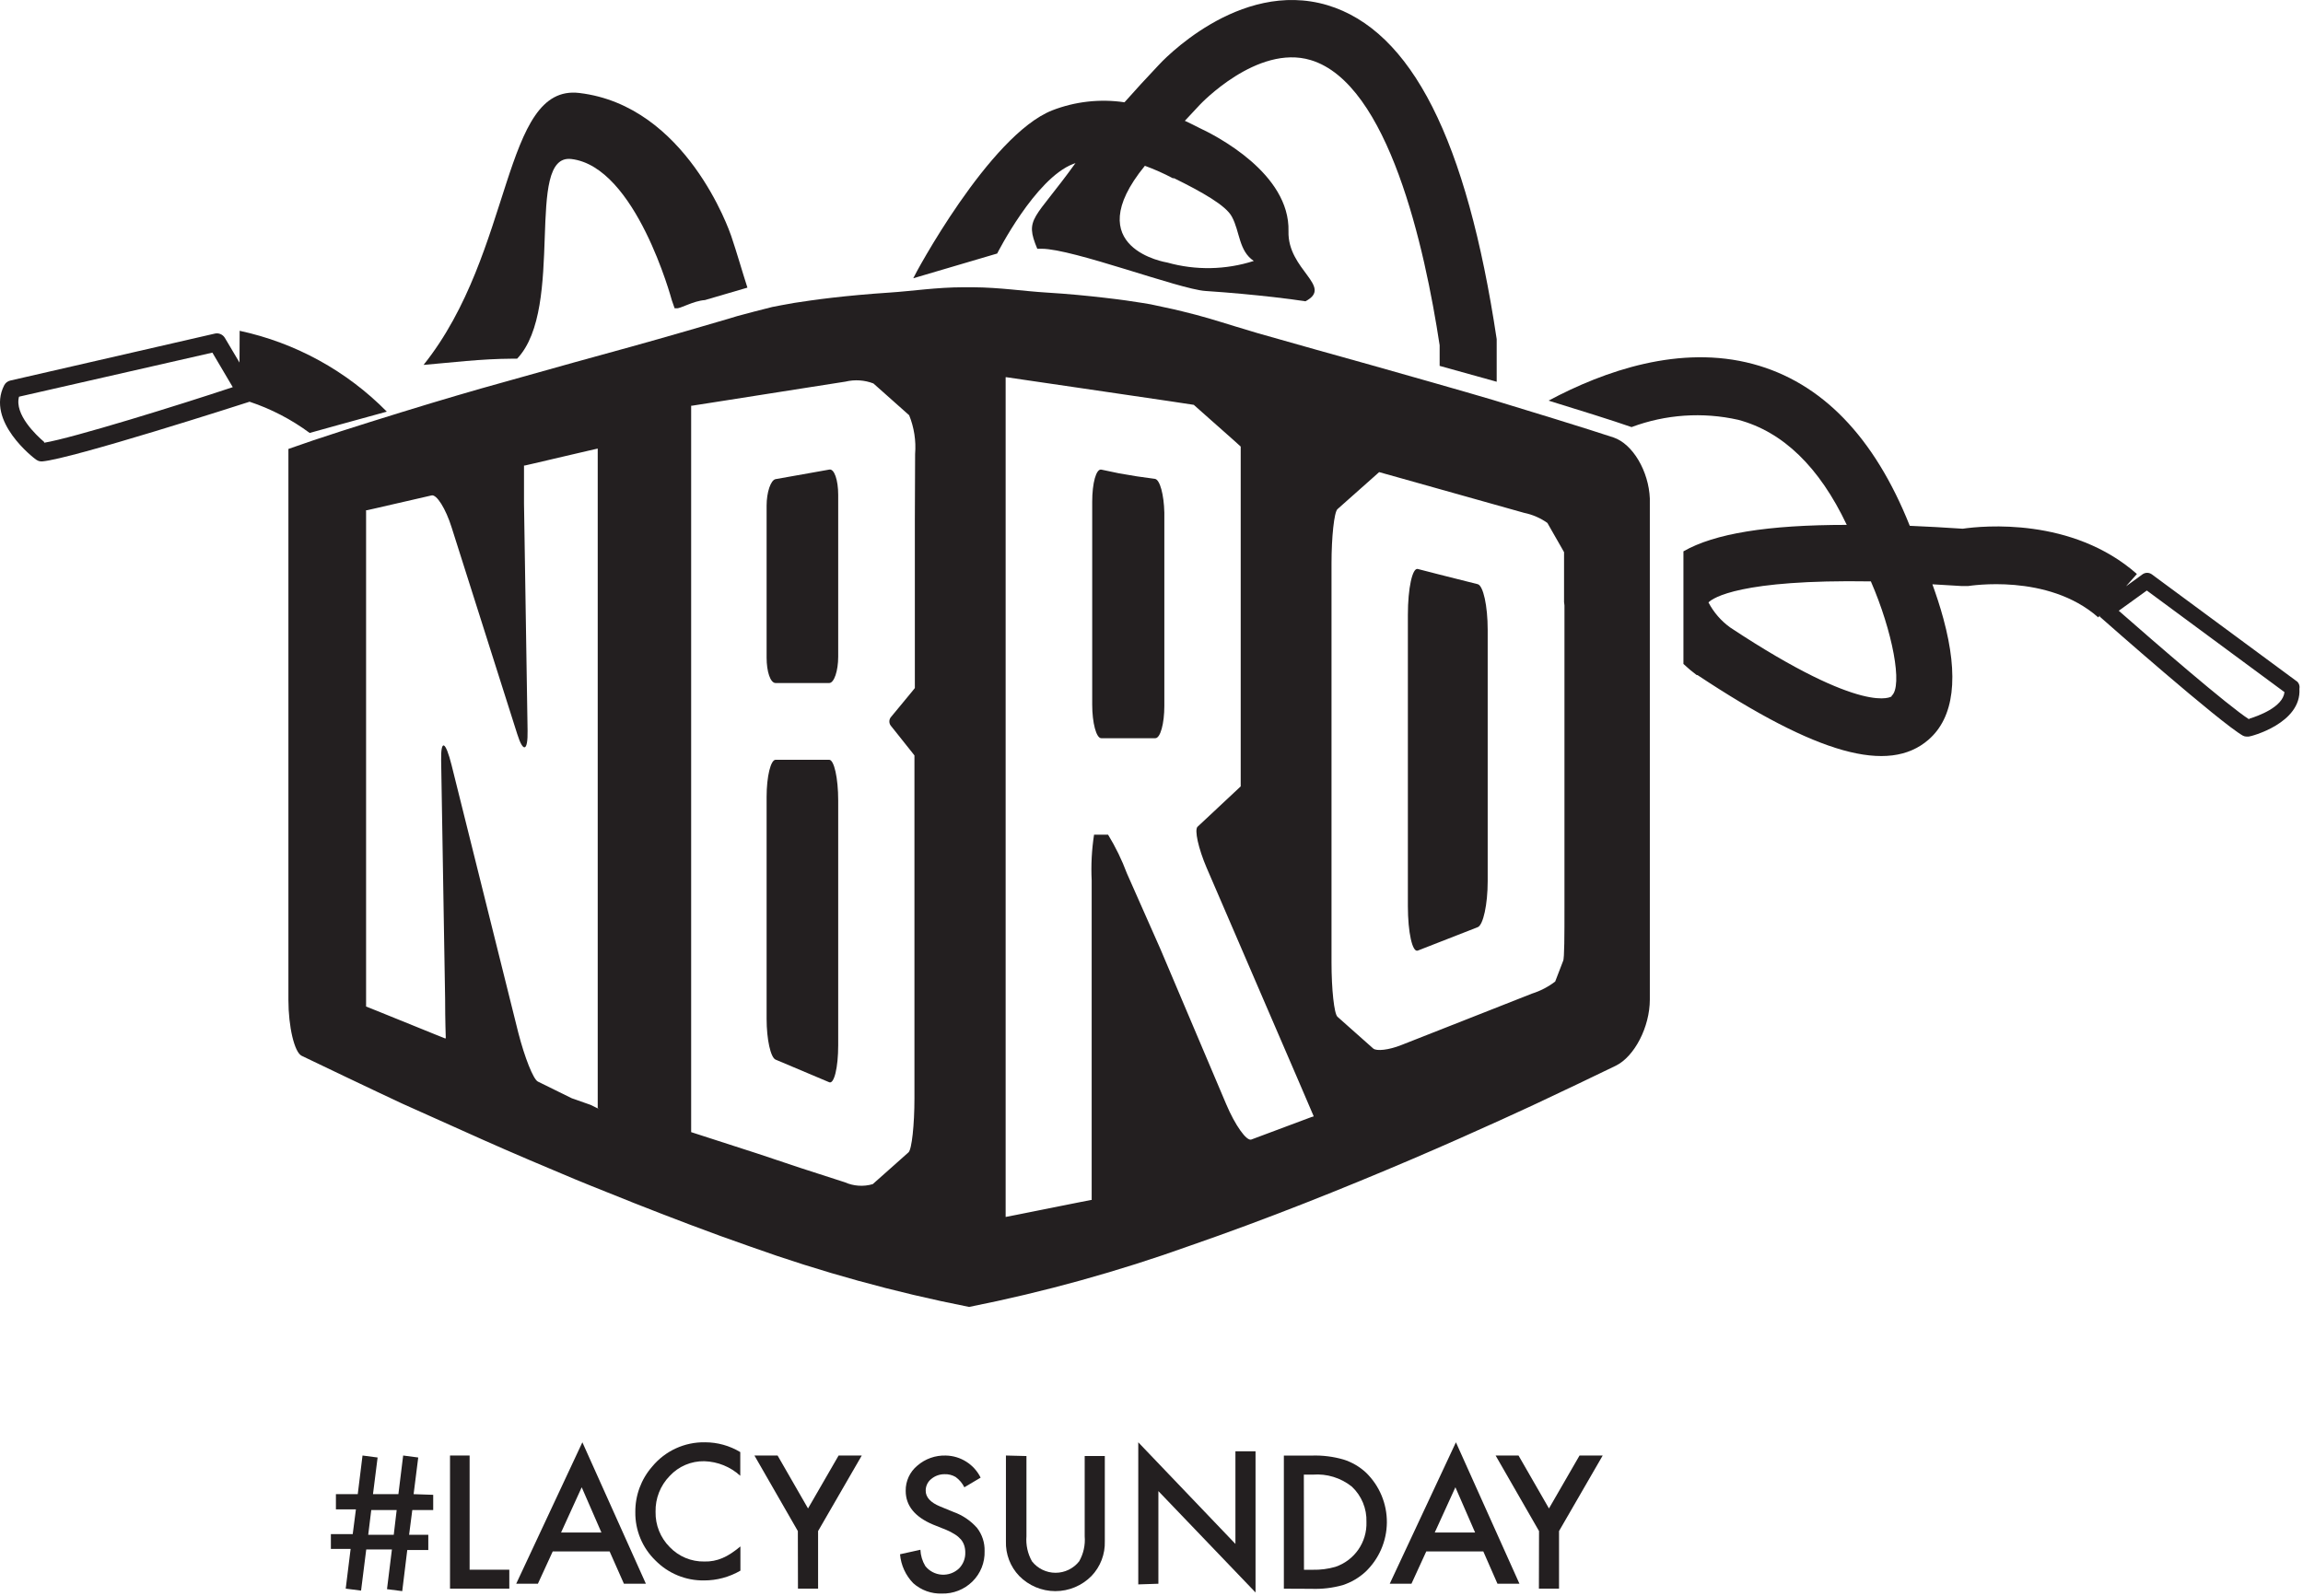
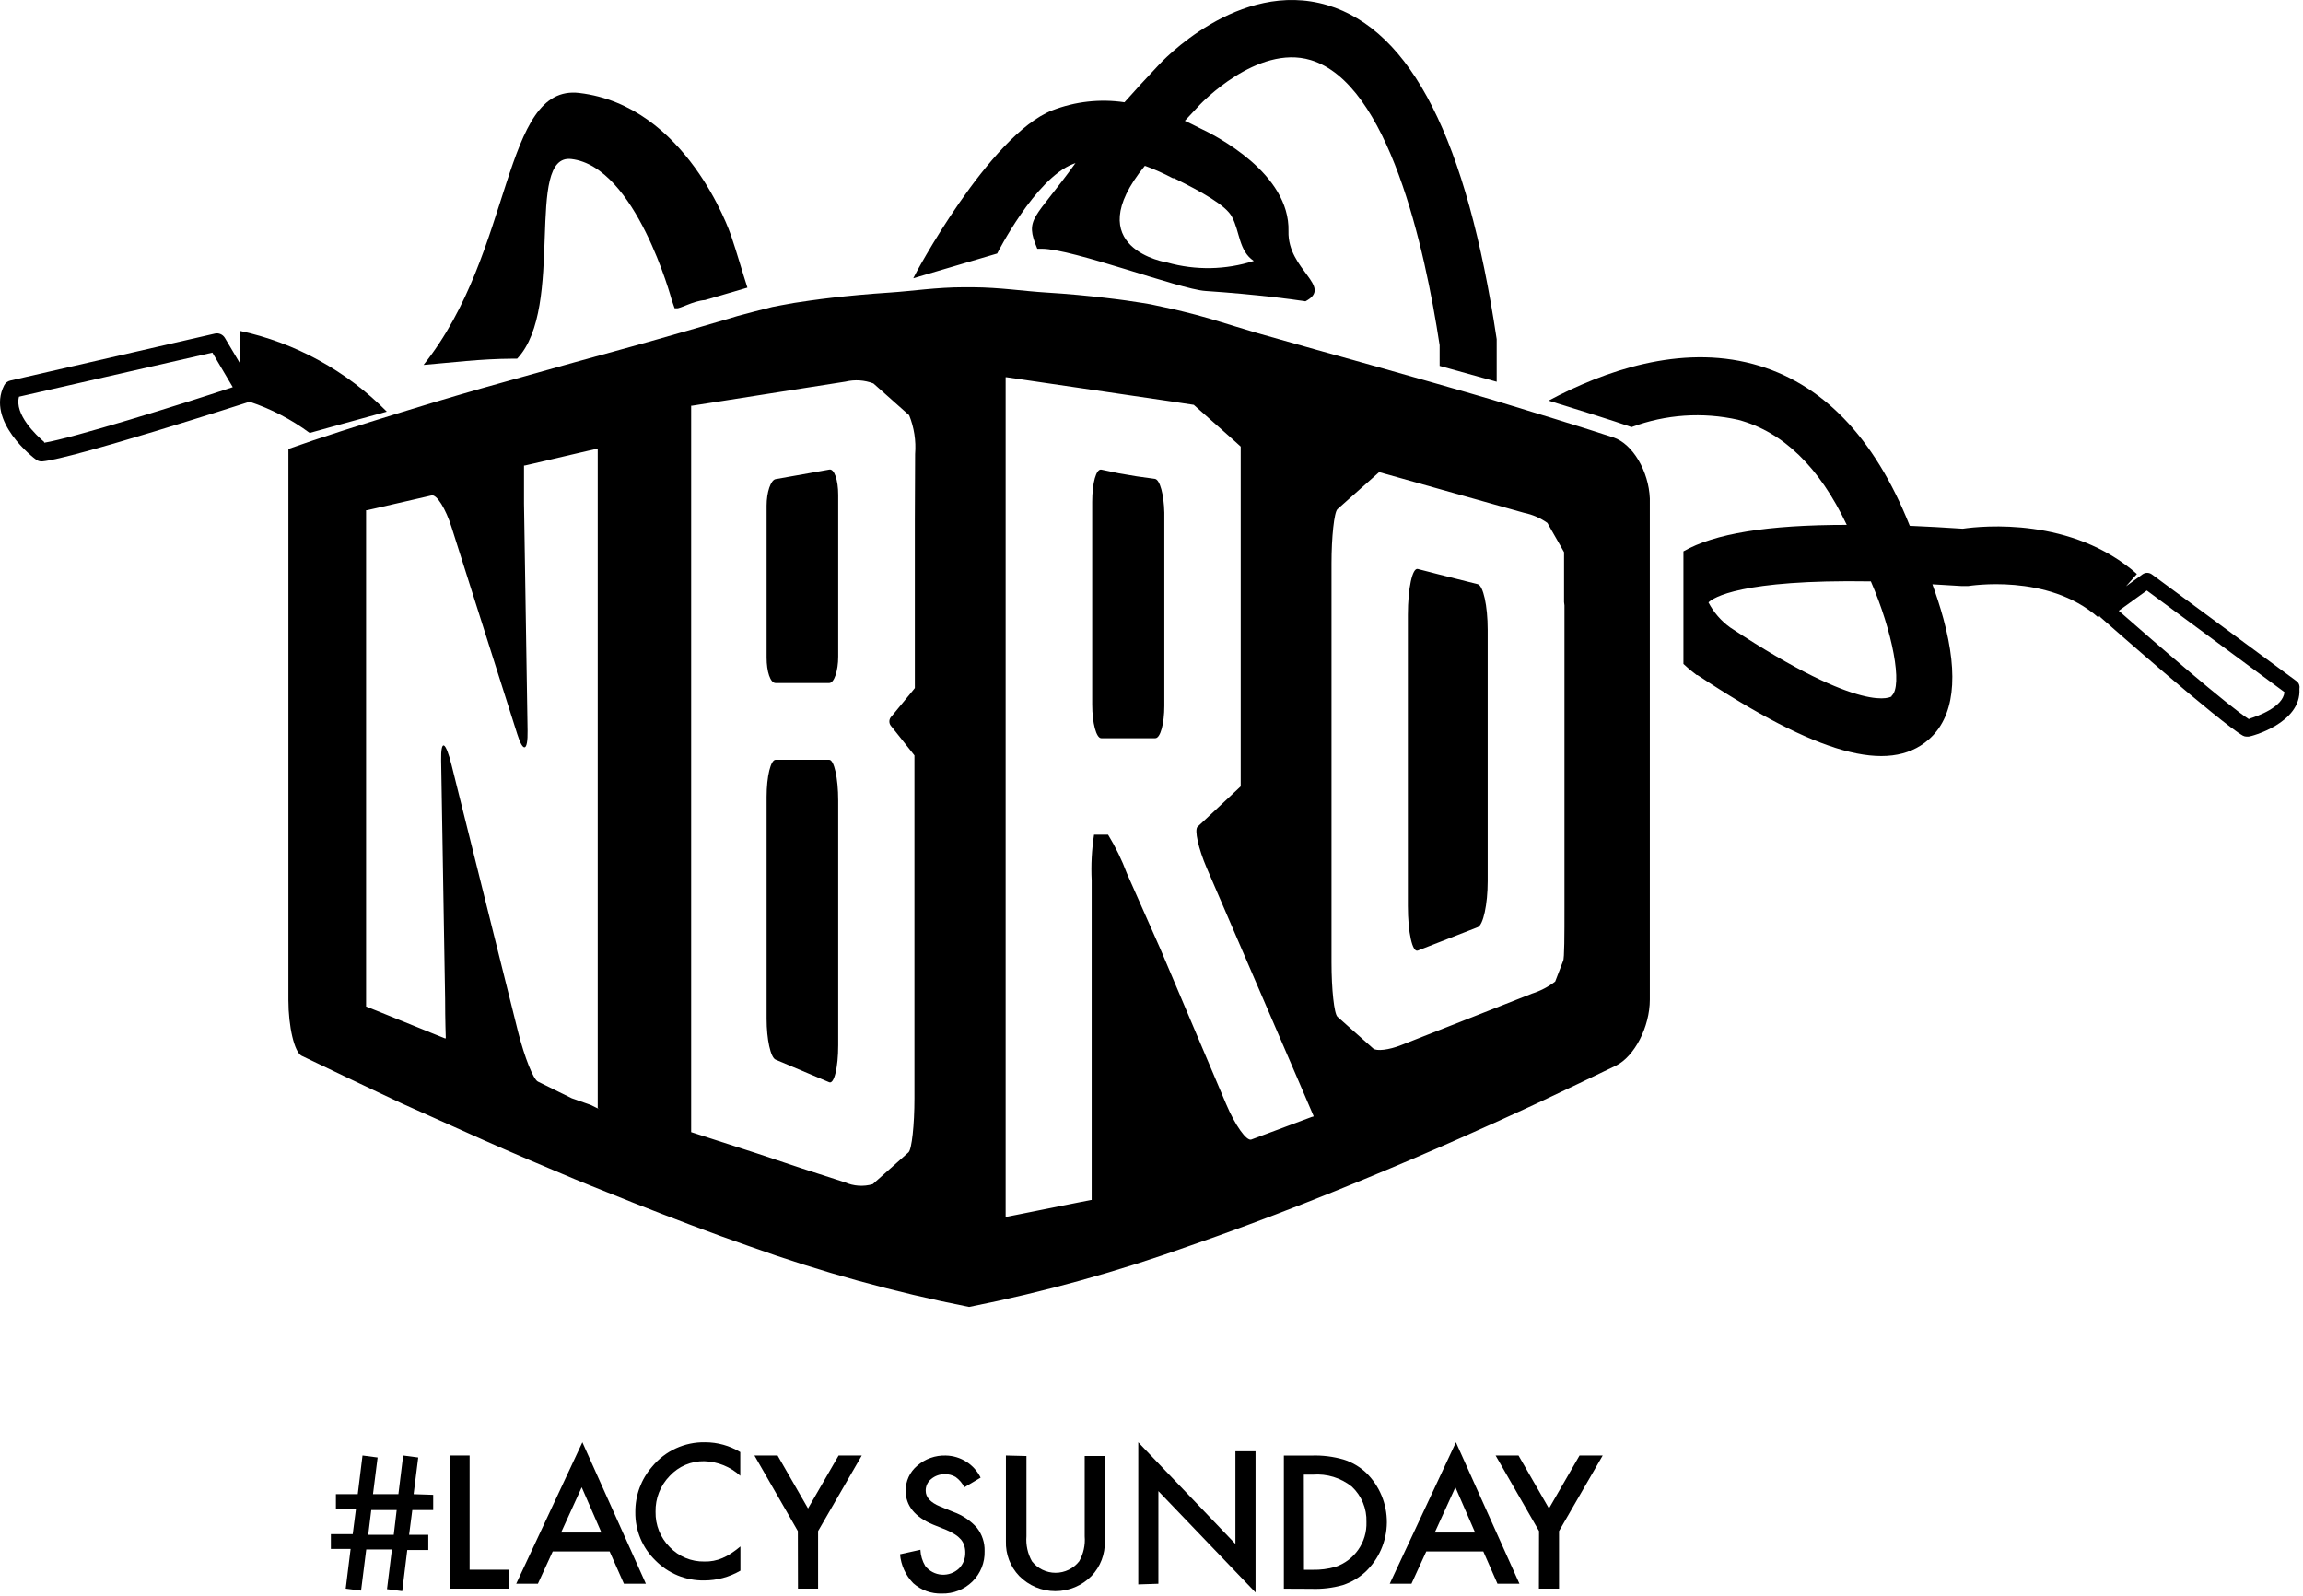
<svg xmlns="http://www.w3.org/2000/svg" width="114px" height="79px" viewBox="0 0 114 79" version="1.1">
  <defs />
  <g id="Page-1" stroke="none" stroke-width="1" fill="none" fill-rule="evenodd">
-     <g id="stickers-white" transform="translate(-187, -248)" fill-rule="nonzero" fill="#231F20">
+     <g id="stickers-white" transform="translate(-187, -248)" fill-rule="nonzero" fill="#000000">
      <g id="sticker_lacysunday_black" transform="translate(187, 248)">
        <g id="_Group_2" transform="translate(13.75862, 13.75862)">
          <path d="M43.412,9.952 L42.521,9.828 L41.63,9.677 L40.752,9.493 C40.503,9.454 40.306,10.149 40.306,11.092 L40.306,21.123 C40.306,22.04 40.509,22.793 40.752,22.793 L43.431,22.793 C43.68,22.793 43.877,22.073 43.877,21.195 L43.877,11.623 C43.857,10.745 43.661,9.991 43.412,9.952 Z" id="_Path_901" />
          <path d="M27.288,23.861 L24.634,23.861 C24.392,23.861 24.189,24.687 24.189,25.696 L24.189,36.69 C24.189,37.699 24.386,38.603 24.634,38.708 L25.519,39.081 L26.403,39.454 L27.288,39.828 C27.53,39.933 27.733,39.107 27.733,37.993 L27.733,25.879 C27.733,24.766 27.53,23.861 27.288,23.861 Z" id="_Path_902" />
          <path d="M24.634,20.061 L27.288,20.061 C27.53,20.061 27.733,19.465 27.733,18.751 L27.733,10.745 C27.733,10.011 27.537,9.434 27.288,9.493 L26.403,9.651 L25.519,9.808 L24.634,9.965 C24.392,10.011 24.189,10.62 24.189,11.276 L24.189,18.803 C24.189,19.491 24.372,20.061 24.634,20.061 Z" id="_Path_903" />
          <path d="M66.107,7.901 C65.144,7.574 61.311,6.394 60.132,6.041 C58.952,5.687 55.113,4.599 54.065,4.304 C53.017,4.01 49.787,3.112 48.502,2.739 C48.502,2.739 47.847,2.542 47.389,2.404 C46.93,2.267 46.511,2.129 46.078,2.005 C45.646,1.88 45.2,1.762 44.768,1.658 L44.329,1.553 L43.202,1.31 L42.77,1.238 C42.337,1.166 41.702,1.074 40.902,0.983 C40.103,0.891 39.14,0.793 38.046,0.727 C36.952,0.662 35.727,0.472 34.403,0.465 L33.931,0.465 C32.621,0.465 31.383,0.655 30.289,0.727 C29.194,0.799 28.231,0.891 27.432,0.983 C26.633,1.074 25.997,1.173 25.565,1.238 L24.91,1.356 L24.471,1.441 C23.992,1.559 23.213,1.762 22.734,1.893 L22.302,2.024 C21.87,2.156 18.823,3.04 17.513,3.4 L14.709,4.173 L10.031,5.484 C10.031,5.484 8.15,6.021 6.1,6.657 C4.049,7.292 2.051,7.921 0.518,8.471 L0.518,35.759 C0.518,37.07 0.812,38.341 1.173,38.518 C1.533,38.694 4.947,40.326 6.159,40.889 L10.208,42.704 C11.426,43.248 13.438,44.106 14.669,44.617 C14.669,44.617 19.59,46.655 23.363,47.959 C26.9,49.227 30.527,50.228 34.213,50.953 C37.93,50.213 41.587,49.199 45.154,47.919 C48.941,46.609 52.735,45.089 56.109,43.648 C59.483,42.206 62.34,40.863 62.34,40.863 C63.552,40.293 65.301,39.461 66.225,39.009 C67.149,38.557 67.909,37.089 67.909,35.733 L67.909,10.922 C67.856,9.585 67.07,8.222 66.107,7.901 Z M15.901,41.158 L15.901,41.158 L15.901,41.158 L15.901,41.158 L15.901,41.158 L15.901,41.158 L15.475,40.948 L14.545,40.621 L13.706,40.208 L12.868,39.795 C12.638,39.684 12.212,38.596 11.898,37.378 L10.797,32.962 L9.697,28.546 L8.596,24.13 C8.294,22.918 8.059,22.82 8.078,23.894 L8.144,27.825 L8.209,31.756 L8.275,35.687 C8.275,36.768 8.308,37.653 8.308,37.653 L8.308,37.653 L8.308,37.653 L8.308,37.653 L8.262,37.653 L7.77,37.456 L6.801,37.063 L5.831,36.67 L4.861,36.277 L4.363,36.08 L4.363,36.08 L4.363,36.08 L4.363,36.08 L4.363,36.034 L4.363,33.597 L4.363,13.942 L4.363,11.505 L4.363,11.505 L4.363,11.505 L4.363,11.505 L4.409,11.505 L4.874,11.4 L5.785,11.19 L6.696,10.981 L7.607,10.771 C7.856,10.712 8.308,11.426 8.602,12.37 L9.683,15.777 L10.764,19.183 L11.846,22.59 C12.14,23.527 12.376,23.449 12.357,22.42 L12.298,18.672 L12.239,14.925 L12.18,11.177 L12.18,9.29 L12.18,9.29 L12.18,9.29 L12.18,9.29 L12.226,9.29 L12.678,9.186 L13.575,8.976 L14.473,8.766 L15.37,8.557 L15.829,8.452 L15.829,8.452 L15.829,8.452 L15.829,8.452 L15.829,8.498 L15.829,10.935 L15.829,38.655 L15.829,41.086 L15.829,41.086 L15.829,41.119 C15.855,41.123 15.88,41.134 15.901,41.151 L15.901,41.158 Z M31.527,11.97 L31.527,20.31 L31.357,20.52 L31.016,20.933 L30.675,21.346 L30.334,21.758 C30.242,21.88 30.242,22.049 30.334,22.171 L30.669,22.59 L31.003,23.01 L31.337,23.429 L31.507,23.645 L31.507,23.684 L31.507,26.109 L31.507,40.621 C31.507,41.931 31.376,43.156 31.212,43.3 L30.623,43.824 L30.033,44.349 L29.443,44.873 C28.986,45.007 28.496,44.974 28.061,44.781 L25.892,44.08 L23.717,43.353 L21.549,42.652 L20.454,42.298 L20.454,42.298 L20.454,42.298 L20.454,42.298 L20.454,42.252 L20.454,39.815 L20.454,8.766 L20.454,6.329 L20.454,6.329 L20.454,6.329 L20.454,6.329 L20.5,6.329 L21.588,6.159 L23.757,5.818 L25.925,5.477 L28.094,5.137 C28.553,5.026 29.035,5.058 29.476,5.228 L30.066,5.752 L30.656,6.277 L31.245,6.801 C31.491,7.409 31.592,8.066 31.54,8.72 L31.527,11.97 Z M51.234,41.538 L51.234,41.538 L51.234,41.538 L51.234,41.538 L51.195,41.538 L50.756,41.702 L49.898,42.023 L49.04,42.344 L48.181,42.665 C47.946,42.75 47.382,41.964 46.937,40.909 L45.312,37.076 L43.687,33.243 L42.023,29.483 C41.774,28.817 41.462,28.176 41.092,27.57 L40.398,27.57 C40.283,28.317 40.243,29.075 40.28,29.83 L40.28,43.386 L40.28,45.659 L40.28,45.659 L40.28,45.659 L40.28,45.659 L40.234,45.659 L39.703,45.764 L38.655,45.973 L37.607,46.183 L36.559,46.393 L36.021,46.498 L36.021,46.498 L36.021,46.498 L36.021,46.229 L36.021,45.397 L36.021,44.912 L36.021,45.81 L36.021,45.882 L36.021,44.073 L36.021,39.487 L36.021,34.632 L36.021,11.138 L36.021,7.168 L36.021,5.733 L36.021,5.078 L36.021,4.92 L36.021,4.92 L36.067,4.92 L37.233,5.091 L39.553,5.431 L41.872,5.772 L44.191,6.113 L45.358,6.29 L45.338,6.29 L45.633,6.552 L46.209,7.063 L46.786,7.574 L47.362,8.085 L47.657,8.353 L47.657,8.399 L47.657,10.496 L47.657,23.029 L47.657,25.132 L47.657,25.178 L47.349,25.467 L46.74,26.037 L46.131,26.607 L45.521,27.177 C45.358,27.334 45.561,28.251 45.973,29.214 L47.487,32.726 L49,36.238 L50.514,39.749 L51.267,41.505 L51.267,41.505 L51.234,41.538 Z M63.683,16.216 L63.683,31.199 C63.683,32.51 63.683,33.709 63.617,33.82 L63.486,34.161 L63.355,34.501 L63.224,34.842 C62.879,35.106 62.491,35.307 62.078,35.438 L59.916,36.29 L57.753,37.142 L55.591,37.993 C54.995,38.229 54.379,38.301 54.216,38.157 L53.626,37.633 L53.036,37.109 L52.447,36.585 C52.283,36.441 52.152,35.229 52.152,33.892 L52.152,14.145 C52.152,12.835 52.283,11.597 52.447,11.452 L53.036,10.928 L53.626,10.404 L54.216,9.88 L54.51,9.618 L54.51,9.618 L55.539,9.906 L57.59,10.483 L59.64,11.059 L61.691,11.636 C62.104,11.721 62.494,11.89 62.838,12.134 L63.073,12.547 L63.309,12.959 L63.545,13.372 L63.663,13.582 L63.663,13.582 L63.663,13.582 L63.663,13.614 L63.663,16.052 L63.683,16.216 Z" id="_Compound_Path_2" />
          <path d="M59.391,15.167 L58.402,14.918 L57.413,14.669 L56.423,14.414 C56.155,14.342 55.932,15.37 55.932,16.687 L55.932,31.101 C55.932,32.411 56.155,33.414 56.423,33.309 L57.413,32.922 L58.402,32.536 L59.391,32.149 C59.66,32.044 59.883,31.022 59.883,29.876 L59.883,17.428 C59.883,16.229 59.66,15.239 59.391,15.167 Z" id="_Path_904" />
        </g>
        <path d="M113.725,33.759 L106.518,28.439 C106.38,28.338 106.191,28.338 106.053,28.439 L105.24,29.029 L105.778,28.42 C102.574,25.596 98.138,26.035 97.156,26.179 C96.247,26.118 95.373,26.07 94.535,26.035 C92.779,21.626 90.171,18.933 86.771,18.022 C83.168,17.059 79.44,18.35 76.655,19.837 C78.123,20.289 79.807,20.813 80.763,21.147 C82.451,20.516 84.286,20.391 86.044,20.787 C88.258,21.377 90.06,23.126 91.416,25.989 C87.485,25.989 84.864,26.421 83.331,27.299 L83.331,32.875 C83.539,33.071 83.758,33.255 83.987,33.425 L84.026,33.425 C89.955,37.356 93.487,38.339 95.459,36.629 C96.73,35.528 96.979,33.51 96.199,30.634 C96.035,30.025 95.839,29.442 95.655,28.931 L97.083,29.016 L97.26,29.016 L97.431,29.016 C97.47,29.016 101.362,28.361 103.864,30.569 L103.937,30.483 C103.936,30.499 103.936,30.514 103.937,30.529 C104.179,30.746 109.918,35.803 111.026,36.426 C111.084,36.457 111.149,36.473 111.216,36.472 L111.307,36.472 C111.412,36.472 113.928,35.817 113.823,34.107 C113.849,33.982 113.812,33.852 113.725,33.759 L113.725,33.759 Z M93.637,34.48 C93.637,34.48 92.327,35.489 85.651,31.073 C85.198,30.748 84.828,30.322 84.57,29.828 C84.792,29.606 86.129,28.682 92.609,28.787 C93.683,31.257 94.201,33.976 93.637,34.454 L93.637,34.48 Z M111.327,35.613 C110.298,34.958 106.649,31.794 104.88,30.241 L106.269,29.239 L113.083,34.27 C113.004,35.017 111.766,35.456 111.34,35.587 L111.327,35.613 Z" id="Shape" />
        <path d="M65.707,0.256 C61.304,-1.055 57.465,3.092 57.328,3.25 C56.729,3.883 56.174,4.488 55.663,5.065 C54.457,4.885 53.224,5.023 52.086,5.464 C48.968,6.696 45.253,13.641 45.207,13.778 L49.361,12.553 C49.361,12.553 51.234,8.845 53.121,8.118 L53.239,8.072 C51.195,10.915 50.704,10.778 51.346,12.317 L51.562,12.317 C53.115,12.317 58.382,14.322 59.667,14.407 C60.951,14.492 62.091,14.604 63.028,14.709 C63.683,14.781 64.181,14.853 64.62,14.918 C66.028,14.178 63.729,13.372 63.781,11.452 C63.86,8.589 60.191,6.716 59.359,6.329 C59.123,6.207 58.887,6.091 58.651,5.982 L59.398,5.182 C59.398,5.182 62.222,2.175 64.882,2.975 C68.728,4.134 70.529,12.258 71.263,17.093 L71.263,18.116 L74.087,18.902 L74.087,17.067 L74.087,16.93 L74.087,16.792 C72.606,6.919 69.868,1.507 65.707,0.256 Z M60.983,10.738 C61.377,11.466 61.318,12.429 62.064,12.92 C60.675,13.367 59.185,13.394 57.78,12.999 C57.78,12.999 53.324,12.311 56.672,8.209 C57.147,8.382 57.609,8.588 58.055,8.825 L58.12,8.825 C59.49,9.5 60.695,10.175 60.983,10.738 Z" id="Shape" />
        <path d="M36.192,11.674 C36.113,11.444 33.971,5.233 28.677,4.604 C24.844,4.146 25.447,12.466 20.966,18.068 C22.309,17.957 23.783,17.767 25.355,17.76 L25.598,17.76 C28.009,15.218 25.938,7.592 28.284,7.874 C31.481,8.254 33.243,14.825 33.257,14.871 L33.394,15.264 L33.486,15.264 C33.663,15.297 34.311,14.897 34.894,14.858 L35.969,14.543 L36.998,14.242 C36.755,13.495 36.473,12.499 36.192,11.674 Z" id="Shape" />
        <path d="M11.856,17.952 L11.129,16.727 C11.027,16.559 10.829,16.474 10.638,16.517 L0.509,18.843 C0.378,18.873 0.268,18.959 0.207,19.079 C-0.703,20.867 1.675,22.682 1.78,22.754 L1.871,22.807 C1.941,22.838 2.018,22.852 2.094,22.846 C3.555,22.721 11.994,20.009 12.354,19.891 L12.354,19.891 C13.421,20.246 14.425,20.768 15.329,21.437 L16.764,21.038 L19.148,20.382 C17.163,18.366 14.63,16.974 11.863,16.379 L11.856,17.952 Z M2.186,21.883 C1.793,21.549 0.705,20.52 0.941,19.642 L10.513,17.46 L11.522,19.17 C8.928,20.035 3.588,21.693 2.186,21.922 L2.186,21.883 Z" id="Shape" />
        <path d="M21.444,74.015 L21.444,74.768 L20.409,74.768 L20.251,75.993 L21.201,75.993 L21.201,76.747 L20.16,76.747 L19.911,78.784 L19.157,78.686 L19.4,76.721 L18.129,76.721 L17.873,78.758 L17.113,78.66 L17.356,76.694 L16.379,76.694 L16.379,75.961 L17.46,75.961 L17.618,74.736 L16.628,74.736 L16.628,73.982 L17.709,73.982 L17.945,72.069 L18.692,72.167 L18.463,73.982 L19.721,73.982 L19.957,72.069 L20.703,72.167 L20.474,73.982 L21.444,74.015 Z M19.636,74.768 L18.378,74.768 L18.227,75.993 L19.491,75.993 L19.636,74.768 Z" id="Shape" />
        <polygon id="Shape" points="23.246 72.069 23.246 77.723 25.211 77.723 25.211 78.66 22.276 78.66 22.276 72.069" />
        <path d="M30.177,76.819 L27.36,76.819 L26.626,78.418 L25.552,78.418 L28.828,71.414 L31.972,78.418 L30.885,78.418 L30.177,76.819 Z M29.771,75.882 L28.795,73.641 L27.773,75.882 L29.771,75.882 Z" id="Shape" />
        <path d="M36.644,71.899 L36.644,73.072 C36.156,72.626 35.523,72.37 34.862,72.351 C34.214,72.339 33.592,72.604 33.152,73.079 C32.689,73.552 32.436,74.192 32.451,74.854 C32.437,75.508 32.69,76.14 33.152,76.603 C33.599,77.071 34.222,77.33 34.869,77.317 C35.174,77.326 35.478,77.268 35.76,77.147 C35.908,77.084 36.051,77.007 36.185,76.918 C36.347,76.811 36.502,76.695 36.651,76.571 L36.651,77.77 C36.105,78.087 35.486,78.254 34.855,78.254 C33.95,78.268 33.079,77.911 32.444,77.265 C31.796,76.637 31.436,75.77 31.449,74.867 C31.442,74.042 31.738,73.242 32.281,72.62 C32.924,71.839 33.89,71.395 34.901,71.414 C35.516,71.414 36.118,71.582 36.644,71.899 Z" id="Shape" />
        <polygon id="Shape" points="39.494 75.81 37.345 72.069 38.491 72.069 39.998 74.69 41.512 72.069 42.658 72.069 40.496 75.81 40.496 78.66 39.5 78.66" />
        <path d="M48.542,73.164 L47.736,73.642 C47.636,73.439 47.487,73.264 47.303,73.131 C47.137,73.034 46.946,72.986 46.753,72.994 C46.514,72.993 46.282,73.076 46.098,73.23 C45.92,73.371 45.819,73.586 45.823,73.813 C45.823,74.136 46.061,74.396 46.537,74.592 L47.192,74.861 C47.644,75.021 48.048,75.294 48.365,75.654 C48.618,75.981 48.75,76.387 48.738,76.8 C48.757,77.365 48.538,77.911 48.136,78.307 C47.733,78.704 47.187,78.919 46.622,78.904 C46.102,78.921 45.595,78.738 45.207,78.392 C44.829,78.004 44.598,77.497 44.552,76.958 L45.561,76.735 C45.573,77.02 45.656,77.297 45.803,77.541 C46.001,77.791 46.295,77.946 46.612,77.968 C46.93,77.991 47.243,77.878 47.474,77.659 C47.679,77.45 47.791,77.166 47.782,76.872 C47.783,76.752 47.766,76.633 47.729,76.519 C47.694,76.411 47.638,76.311 47.566,76.224 C47.48,76.127 47.381,76.043 47.271,75.975 C47.135,75.889 46.993,75.814 46.845,75.752 L46.19,75.49 C45.286,75.11 44.833,74.553 44.833,73.819 C44.825,73.34 45.035,72.882 45.403,72.575 C45.794,72.233 46.3,72.053 46.819,72.07 C47.552,72.085 48.217,72.506 48.542,73.164 L48.542,73.164 Z" id="Shape" />
        <path d="M50.81,72.095 L50.81,76.066 C50.776,76.499 50.871,76.932 51.085,77.31 C51.367,77.667 51.797,77.875 52.251,77.875 C52.706,77.875 53.135,77.667 53.418,77.31 C53.633,76.933 53.729,76.499 53.693,76.066 L53.693,72.095 L54.689,72.095 L54.689,76.314 C54.709,76.951 54.473,77.57 54.033,78.031 C53.561,78.512 52.916,78.784 52.241,78.784 C51.567,78.784 50.922,78.512 50.45,78.031 C50.009,77.57 49.773,76.951 49.794,76.314 L49.794,72.069 L50.81,72.095 Z" id="Shape" />
        <polygon id="Shape" points="56.345 78.45 56.345 71.414 61.154 76.446 61.154 71.859 62.15 71.859 62.15 78.85 57.341 73.831 57.341 78.418" />
        <path d="M63.552,78.663 L63.552,72.072 L64.934,72.072 C65.465,72.054 65.996,72.12 66.507,72.268 C66.924,72.4 67.307,72.624 67.627,72.924 C68.288,73.571 68.658,74.46 68.651,75.386 C68.643,76.311 68.259,77.194 67.588,77.831 C67.265,78.126 66.883,78.349 66.467,78.486 C65.962,78.627 65.438,78.689 64.914,78.669 L63.552,78.663 Z M64.548,77.726 L64.987,77.726 C65.363,77.734 65.738,77.686 66.1,77.582 C67.048,77.264 67.675,76.36 67.64,75.361 C67.663,74.698 67.398,74.057 66.913,73.605 C66.368,73.172 65.68,72.961 64.987,73.015 L64.541,73.015 L64.548,77.726 Z" id="Shape" />
        <path d="M73.425,76.819 L70.601,76.819 L69.868,78.418 L68.793,78.418 L72.069,71.414 L75.214,78.418 L74.126,78.418 L73.425,76.819 Z M73.019,75.882 L72.043,73.641 L71.021,75.882 L73.019,75.882 Z" id="Shape" />
        <polygon id="Shape" points="76.183 75.81 74.034 72.069 75.168 72.069 76.675 74.69 78.188 72.069 79.335 72.069 77.173 75.81 77.173 78.66 76.177 78.66" />
      </g>
    </g>
  </g>
</svg>
